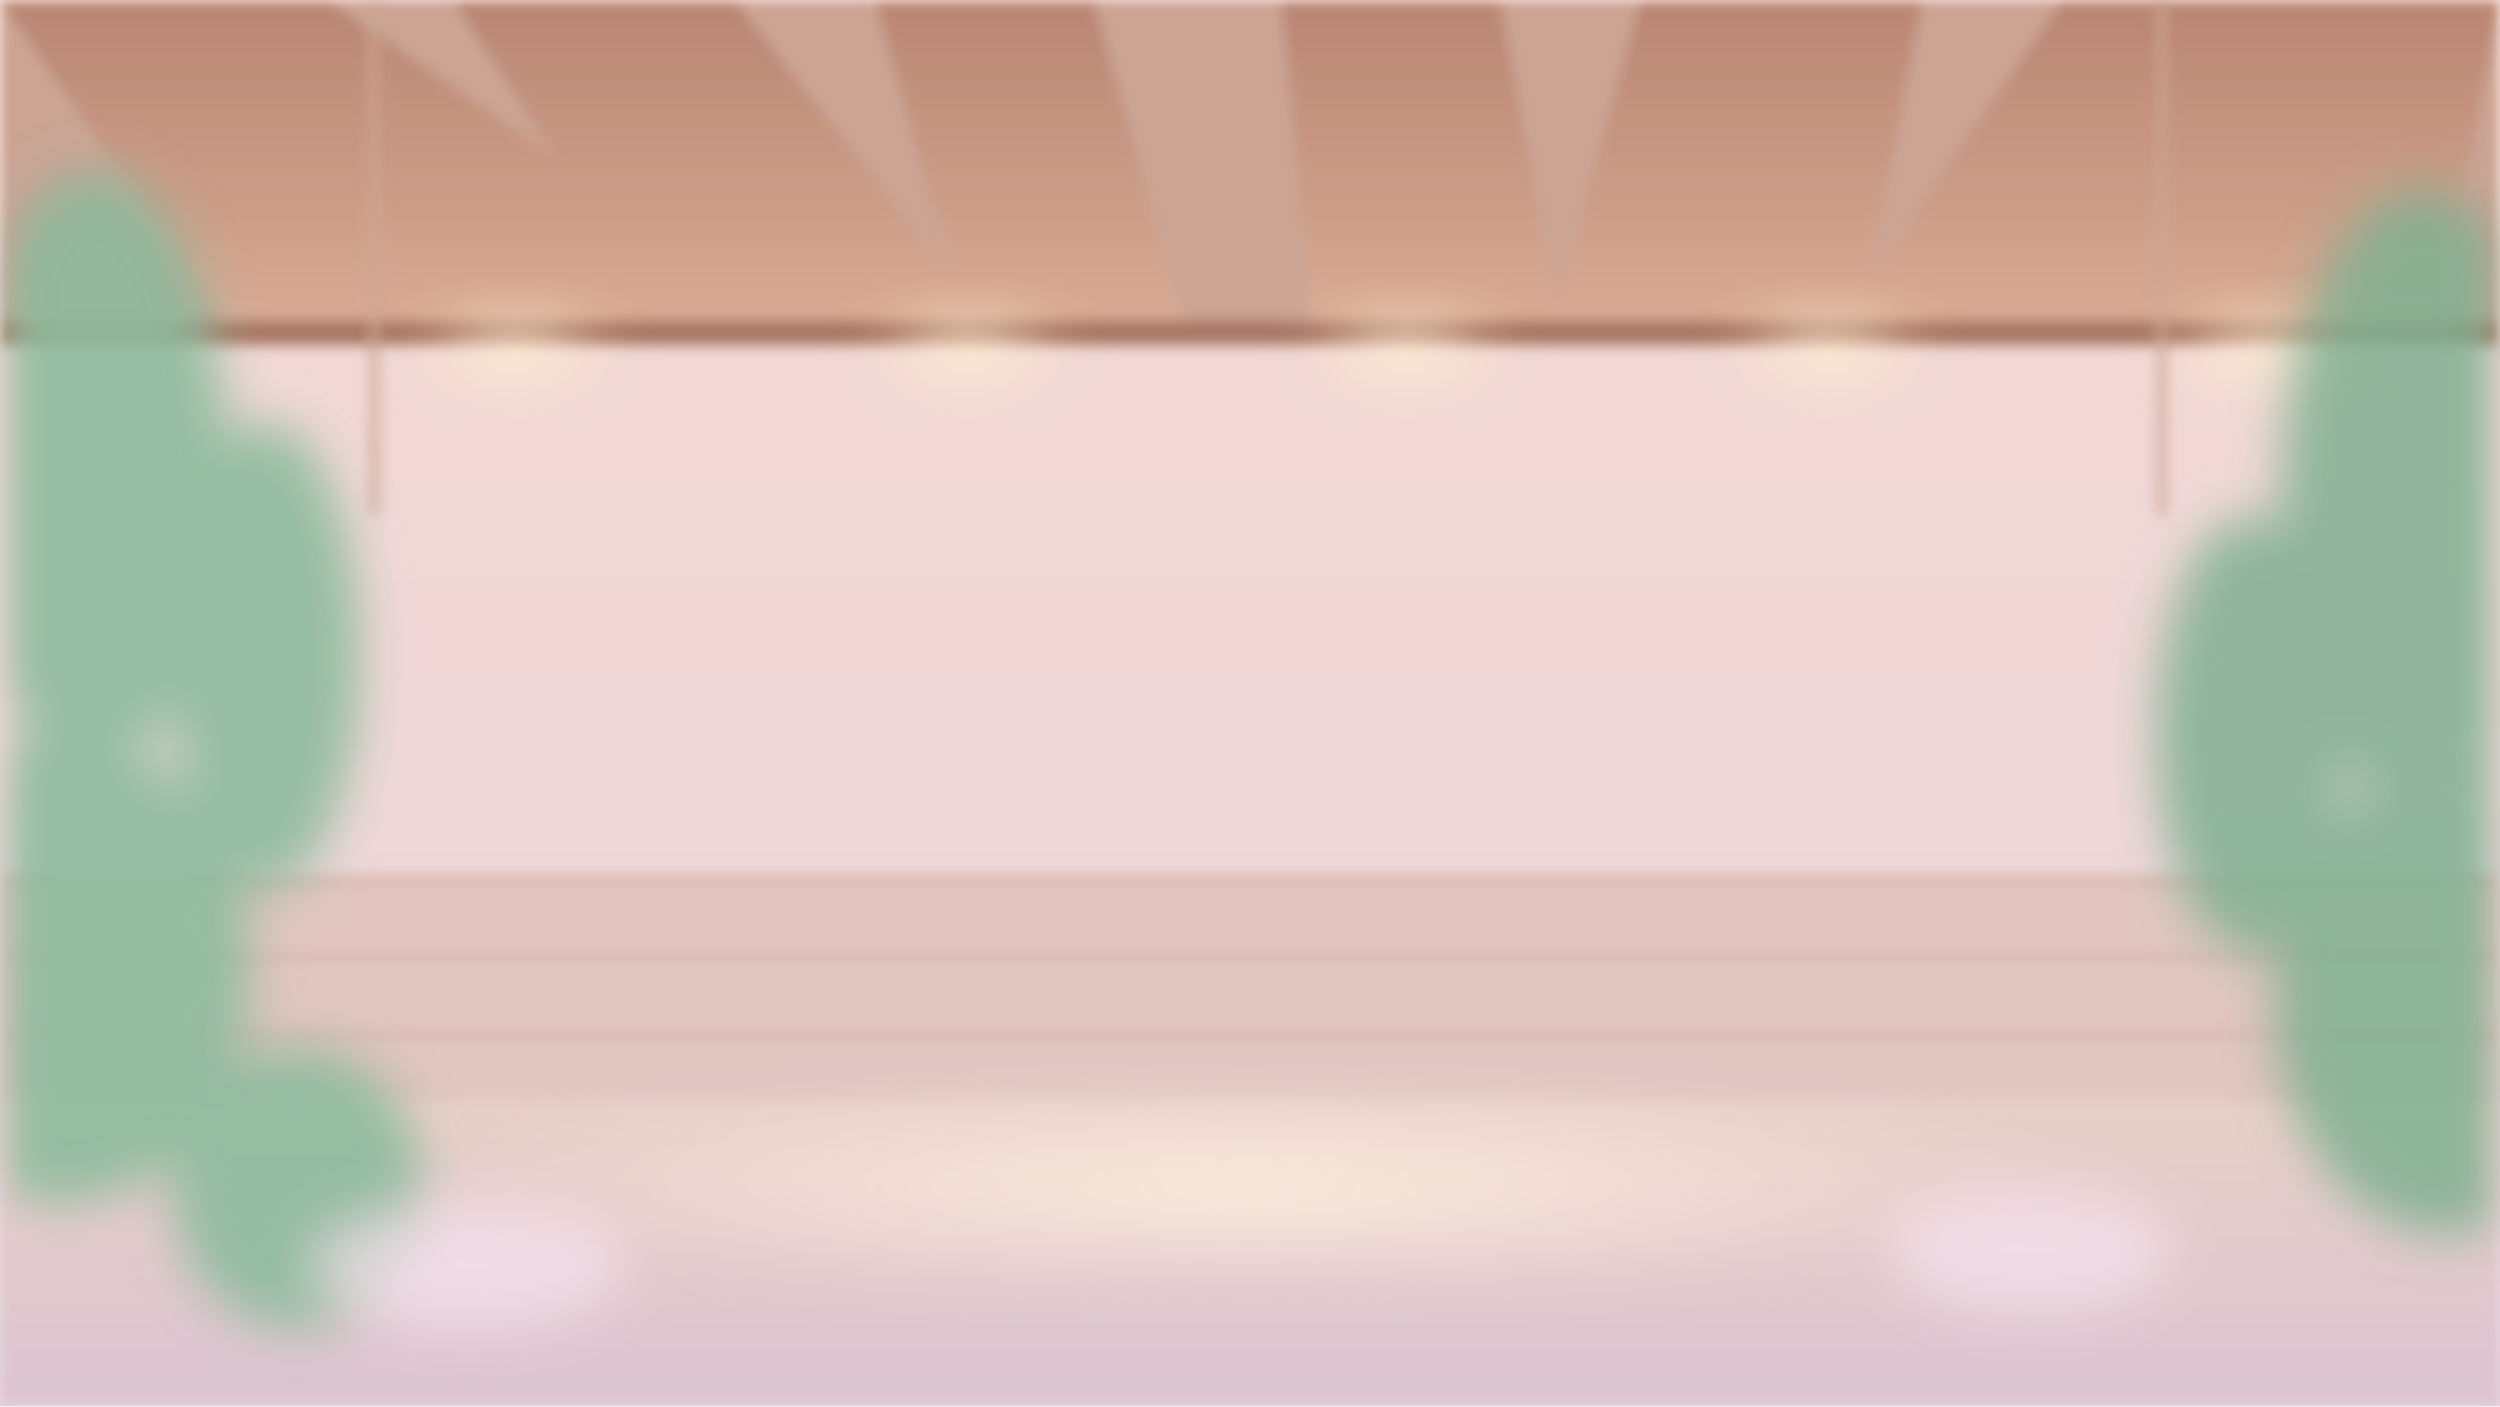
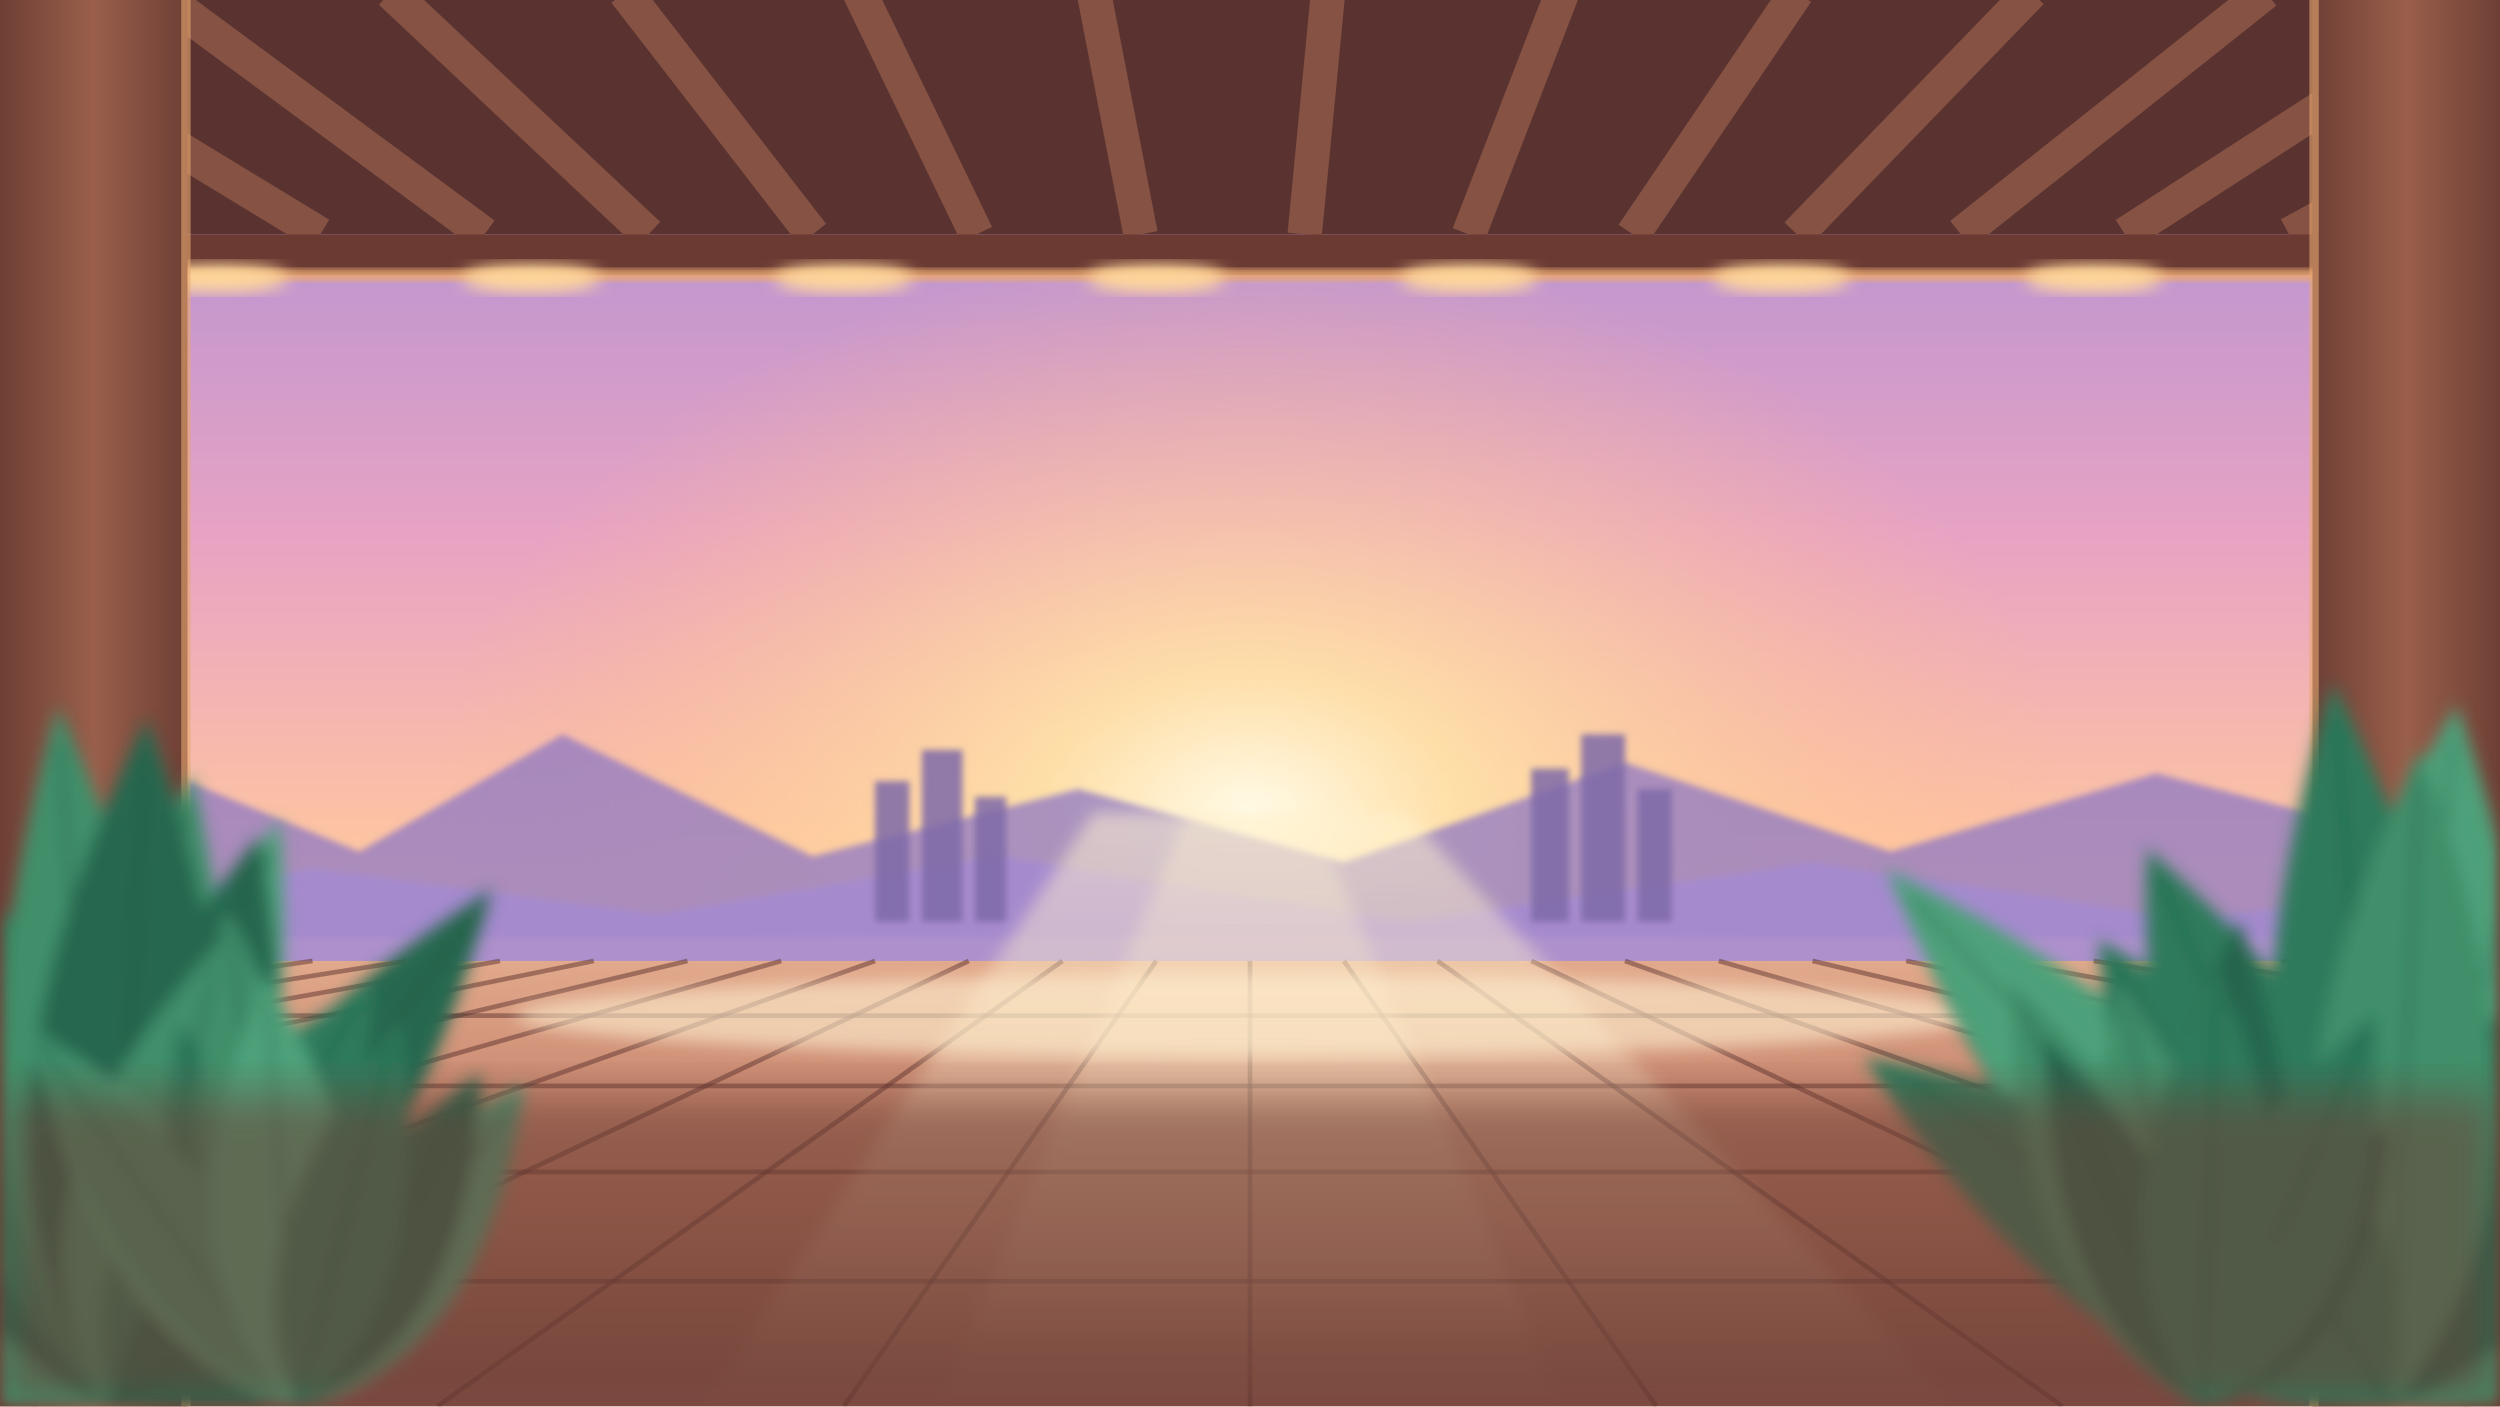
<svg xmlns="http://www.w3.org/2000/svg" viewBox="0 0 1600 900" preserveAspectRatio="xMidYMid slice">
  <defs>
-     <linearGradient id="wall" x1="0" y1="0" x2="0" y2="1">
-       <stop offset="0" stop-color="#f3d9d2" />
-       <stop offset=".55" stop-color="#efd7d6" />
-       <stop offset="1" stop-color="#e6d3dc" />
+     <linearGradient id="sky" x1="0" y1="0" x2="0" y2="1">
+       <stop offset="0" stop-color="#9f8bd8" />
+       <stop offset=".38" stop-color="#e7a3c4" />
+       <stop offset=".62" stop-color="#ffc79f" />
+       <stop offset="1" stop-color="#ffe2bd" />
+     </linearGradient>
+     <radialGradient id="sun" cx=".5" cy=".5" r=".5">
+       <stop offset="0" stop-color="#fffbe8" />
+       <stop offset=".25" stop-color="#ffe3a8" stop-opacity=".9" />
+       <stop offset="1" stop-color="#ffb98a" stop-opacity="0" />
+     </radialGradient>
+     <linearGradient id="deck" x1="0" y1="0" x2="0" y2="1">
+       <stop offset="0" stop-color="#e2a98c" />
+       <stop offset=".5" stop-color="#b9745f" />
+       <stop offset="1" stop-color="#7d4a42" />
+     </linearGradient>
+     <linearGradient id="wood" x1="0" y1="0" x2="1" y2="0">
+       <stop offset="0" stop-color="#6e3f35" />
+       <stop offset=".5" stop-color="#9a5f4b" />
+       <stop offset="1" stop-color="#6e3f35" />
    </linearGradient>
    <linearGradient id="beam" x1="0" y1="0" x2="0" y2="1">
-       <stop offset="0" stop-color="#b5806a" />
-       <stop offset="1" stop-color="#d8a98f" />
-     </linearGradient>
-     <linearGradient id="floor" x1="0" y1="0" x2="0" y2="1">
-       <stop offset="0" stop-color="#e8cfc6" />
-       <stop offset="1" stop-color="#d9c2cf" />
-     </linearGradient>
-     <radialGradient id="glow" cx=".5" cy=".5" r=".5">
-       <stop offset="0" stop-color="#fff6dc" stop-opacity=".95" />
-       <stop offset="1" stop-color="#ffe3b8" stop-opacity="0" />
-     </radialGradient>
-     <radialGradient id="pool" cx=".5" cy=".5" r=".5">
-       <stop offset="0" stop-color="#fff2e0" stop-opacity=".85" />
-       <stop offset="1" stop-color="#fff2e0" stop-opacity="0" />
-     </radialGradient>
-     <filter id="b1" x="-10%" y="-10%" width="120%" height="120%">
-       <feGaussianBlur stdDeviation="4" />
+       <stop offset="0" stop-color="#5d3330" />
+       <stop offset="1" stop-color="#b57359" />
+     </linearGradient>
+     <linearGradient id="ray" x1="0" y1="0" x2="0" y2="1">
+       <stop offset="0" stop-color="#fff2cf" stop-opacity=".55" />
+       <stop offset="1" stop-color="#fff2cf" stop-opacity="0" />
+     </linearGradient>
+     <filter id="s2">
+       <feGaussianBlur stdDeviation="2" />
    </filter>
-     <filter id="b2" x="-20%" y="-20%" width="140%" height="140%">
-       <feGaussianBlur stdDeviation="16" />
+     <filter id="s5">
+       <feGaussianBlur stdDeviation="5" />
+     </filter>
+     <filter id="s14">
+       <feGaussianBlur stdDeviation="14" />
    </filter>
  </defs>
-   <rect width="1600" height="900" fill="url(#wall)" />
-   <g filter="url(#b1)">
-     <rect x="0" y="0" width="1600" height="215" fill="#c9a08e" />
-     <g fill="url(#beam)">
-       <polygon points="0,0 210,0 520,215 150,215" />
-       <polygon points="290,0 470,0 640,215 430,215" />
-       <polygon points="560,0 700,0 760,215 620,215" />
-       <polygon points="820,0 960,0 1000,215 840,215" />
-       <polygon points="1050,0 1230,0 1190,215 990,215" />
-       <polygon points="1320,0 1600,0 1560,215 1170,215" />
-     </g>
-     <rect x="0" y="205" width="1600" height="16" fill="#a4705c" />
-   </g>
-   <g filter="url(#b2)">
-     <ellipse cx="330" cy="225" rx="70" ry="34" fill="url(#glow)" />
-     <ellipse cx="620" cy="225" rx="70" ry="34" fill="url(#glow)" />
-     <ellipse cx="900" cy="225" rx="70" ry="34" fill="url(#glow)" />
-     <ellipse cx="1170" cy="225" rx="70" ry="34" fill="url(#glow)" />
-     <ellipse cx="1450" cy="225" rx="70" ry="34" fill="url(#glow)" />
-   </g>
-   <g filter="url(#b1)">
-     <rect x="236" y="0" width="7" height="330" fill="#c9a28f" opacity=".7" />
-     <rect x="1380" y="0" width="7" height="330" fill="#c9a28f" opacity=".7" />
-     <rect x="0" y="560" width="1600" height="150" fill="#d7b6a8" opacity=".55" />
-     <g fill="#cfa896" opacity=".5">
-       <rect x="0" y="560" width="1600" height="6" />
-       <rect x="0" y="610" width="1600" height="5" />
-       <rect x="0" y="660" width="1600" height="5" />
-     </g>
-     <rect x="0" y="705" width="1600" height="195" fill="url(#floor)" />
-   </g>
-   <g filter="url(#b2)">
-     <ellipse cx="800" cy="760" rx="520" ry="70" fill="url(#pool)" />
-     <g fill="#86b898" opacity=".9">
-       <ellipse cx="60" cy="300" rx="85" ry="190" />
-       <ellipse cx="170" cy="420" rx="60" ry="150" />
-       <ellipse cx="40" cy="620" rx="120" ry="150" />
-       <ellipse cx="190" cy="760" rx="80" ry="90" />
-     </g>
-     <g fill="#78ad8c" opacity=".85">
-       <ellipse cx="1550" cy="320" rx="90" ry="200" />
-       <ellipse cx="1440" cy="470" rx="60" ry="140" />
-       <ellipse cx="1565" cy="640" rx="110" ry="150" />
-     </g>
-     <g fill="#f6e3ee" opacity=".7">
-       <ellipse cx="1300" cy="800" rx="90" ry="40" />
-       <ellipse cx="300" cy="810" rx="100" ry="40" />
-     </g>
-   </g>
-   <rect width="1600" height="900" fill="#f6dfe8" opacity=".06" />
+   <rect width="1600" height="900" fill="url(#sky)" />
+   <ellipse cx="800" cy="520" rx="520" ry="360" fill="url(#sun)" />
+   <g filter="url(#s2)" fill="#8f78c4" opacity=".75">
+     <path d="M0 560 L120 500 L230 545 L360 470 L520 548 L690 505 L860 552 L1040 488 L1210 545 L1380 495 L1600 552 L1600 600 L0 600Z" />
+   </g>
+   <g filter="url(#s2)" fill="#a58ad0" opacity=".9">
+     <path d="M0 590 L200 556 L420 585 L640 548 L900 590 L1160 552 L1400 588 L1600 566 L1600 640 L0 640Z" />
+   </g>
+   <g filter="url(#s2)" fill="#7e6aa8" opacity=".85">
+     <rect x="560" y="500" width="22" height="90" />
+     <rect x="590" y="480" width="26" height="110" />
+     <rect x="624" y="510" width="20" height="80" />
+     <rect x="980" y="492" width="24" height="98" />
+     <rect x="1012" y="470" width="28" height="120" />
+     <rect x="1048" y="505" width="22" height="85" />
+   </g>
+   <rect y="615" width="1600" height="285" fill="url(#deck)" />
+   <g stroke="#5e332f" stroke-opacity=".5" stroke-width="3">
+     <line x1="80" y1="615" x2="-2320" y2="900" />
+     <line x1="140" y1="615" x2="-2060" y2="900" />
+     <line x1="200" y1="615" x2="-1800" y2="900" />
+     <line x1="260" y1="615" x2="-1540" y2="900" />
+     <line x1="320" y1="615" x2="-1280" y2="900" />
+     <line x1="380" y1="615" x2="-1020" y2="900" />
+     <line x1="440" y1="615" x2="-760" y2="900" />
+     <line x1="500" y1="615" x2="-500" y2="900" />
+     <line x1="560" y1="615" x2="-240" y2="900" />
+     <line x1="620" y1="615" x2="20" y2="900" />
+     <line x1="680" y1="615" x2="280" y2="900" />
+     <line x1="740" y1="615" x2="540" y2="900" />
+     <line x1="800" y1="615" x2="800" y2="900" />
+     <line x1="860" y1="615" x2="1060" y2="900" />
+     <line x1="920" y1="615" x2="1320" y2="900" />
+     <line x1="980" y1="615" x2="1580" y2="900" />
+     <line x1="1040" y1="615" x2="1840" y2="900" />
+     <line x1="1100" y1="615" x2="2100" y2="900" />
+     <line x1="1160" y1="615" x2="2360" y2="900" />
+     <line x1="1220" y1="615" x2="2620" y2="900" />
+     <line x1="1280" y1="615" x2="2880" y2="900" />
+     <line x1="1340" y1="615" x2="3140" y2="900" />
+     <line x1="1400" y1="615" x2="3400" y2="900" />
+     <line x1="1460" y1="615" x2="3660" y2="900" />
+     <line x1="1520" y1="615" x2="3920" y2="900" />
+     <line x1="0" y1="650" x2="1600" y2="650" />
+     <line x1="0" y1="695" x2="1600" y2="695" />
+     <line x1="0" y1="750" x2="1600" y2="750" />
+     <line x1="0" y1="820" x2="1600" y2="820" />
+   </g>
+   <ellipse cx="800" cy="650" rx="470" ry="26" fill="#fff0cf" opacity=".6" filter="url(#s5)" />
+   <g fill="url(#ray)" filter="url(#s5)">
+     <polygon points="700,520 900,520 1250,900 450,900" />
+     <polygon points="760,520 840,520 1000,900 600,900" opacity=".7" />
+   </g>
+   <rect x="0" y="0" width="1600" height="150" fill="#5a3330" />
+   <g stroke="#8a5545" stroke-width="22" stroke-linecap="butt" opacity=".9">
+     <line x1="-200" y1="-5" x2="100" y2="150" />
+     <line x1="-50" y1="-5" x2="205" y2="150" />
+     <line x1="100" y1="-5" x2="310" y2="150" />
+     <line x1="250" y1="-5" x2="415" y2="150" />
+     <line x1="400" y1="-5" x2="520" y2="150" />
+     <line x1="550" y1="-5" x2="625" y2="150" />
+     <line x1="700" y1="-5" x2="730" y2="150" />
+     <line x1="850" y1="-5" x2="835" y2="150" />
+     <line x1="1000" y1="-5" x2="940" y2="150" />
+     <line x1="1150" y1="-5" x2="1045" y2="150" />
+     <line x1="1300" y1="-5" x2="1150" y2="150" />
+     <line x1="1450" y1="-5" x2="1255" y2="150" />
+     <line x1="1600" y1="-5" x2="1360" y2="150" />
+     <line x1="1750" y1="-5" x2="1465" y2="150" />
+   </g>
+   <rect x="0" y="150" width="1600" height="26" fill="#6b3a33" />
+   <rect x="0" y="172" width="1600" height="8" fill="#e8a76f" opacity=".85" filter="url(#s2)" />
+   <g fill="#ffd89c" filter="url(#s5)" opacity=".95">
+     <ellipse cx="140" cy="178" rx="44" ry="10" />
+     <ellipse cx="340" cy="178" rx="44" ry="10" />
+     <ellipse cx="540" cy="178" rx="44" ry="10" />
+     <ellipse cx="740" cy="178" rx="44" ry="10" />
+     <ellipse cx="940" cy="178" rx="44" ry="10" />
+     <ellipse cx="1140" cy="178" rx="44" ry="10" />
+     <ellipse cx="1340" cy="178" rx="44" ry="10" />
+     <ellipse cx="1540" cy="178" rx="44" ry="10" />
+   </g>
+   <rect x="0" y="0" width="120" height="900" fill="url(#wood)" />
+   <rect x="1480" y="0" width="120" height="900" fill="url(#wood)" />
+   <rect x="116" y="0" width="6" height="900" fill="#e8a76f" opacity=".6" />
+   <rect x="1478" y="0" width="6" height="900" fill="#e8a76f" opacity=".6" />
+   <g filter="url(#s5)">
+     <path d="M70,900 Q-83,841 -49,604 Q140,752 70,900Z" fill="#2f7a5c" opacity="1" />
+     <path d="M70,900 L-43,618" stroke="#1e4a3a" stroke-opacity=".45" stroke-width="3" fill="none" />
+     <path d="M70,900 Q50,742 268,662 Q229,892 70,900Z" fill="#3f8f6b" opacity="1" />
+     <path d="M70,900 L259,674" stroke="#1e4a3a" stroke-opacity=".45" stroke-width="3" fill="none" />
+     <path d="M70,900 Q-90,911 -239,702 Q13,750 70,900Z" fill="#2f7a5c" opacity="1" />
+     <path d="M70,900 L-223,712" stroke="#1e4a3a" stroke-opacity=".45" stroke-width="3" fill="none" />
+     <path d="M70,900 Q-34,781 104,598 Q197,807 70,900Z" fill="#3f8f6b" opacity="1" />
+     <path d="M70,900 L102,613" stroke="#1e4a3a" stroke-opacity=".45" stroke-width="3" fill="none" />
+     <path d="M70,900 Q17,742 179,524 Q199,795 70,900Z" fill="#4da17a" opacity="1" />
+     <path d="M70,900 L174,542" stroke="#1e4a3a" stroke-opacity=".45" stroke-width="3" fill="none" />
+     <path d="M70,900 Q-91,931 -204,714 Q39,739 70,900Z" fill="#3f8f6b" opacity="1" />
+     <path d="M70,900 L-190,723" stroke="#1e4a3a" stroke-opacity=".45" stroke-width="3" fill="none" />
+     <path d="M70,900 Q-66,843 -70,614 Q108,757 70,900Z" fill="#27684f" opacity="1" />
+     <path d="M70,900 L-63,628" stroke="#1e4a3a" stroke-opacity=".45" stroke-width="3" fill="none" />
+     <path d="M70,900 Q-7,746 123,495 Q185,771 70,900Z" fill="#3f8f6b" opacity="1" />
+     <path d="M70,900 L120,515" stroke="#1e4a3a" stroke-opacity=".45" stroke-width="3" fill="none" />
+     <path d="M70,900 Q-58,796 -35,529 Q125,744 70,900Z" fill="#2f7a5c" opacity="1" />
+     <path d="M70,900 L-30,547" stroke="#1e4a3a" stroke-opacity=".45" stroke-width="3" fill="none" />
+     <path d="M70,900 Q-7,743 166,535 Q215,801 70,900Z" fill="#27684f" opacity="1" />
+     <path d="M70,900 L161,553" stroke="#1e4a3a" stroke-opacity=".45" stroke-width="3" fill="none" />
+     <path d="M70,900 Q-49,751 37,452 Q166,735 70,900Z" fill="#3f8f6b" opacity="1" />
+     <path d="M70,900 L38,475" stroke="#1e4a3a" stroke-opacity=".45" stroke-width="3" fill="none" />
+     <path d="M70,900 Q73,723 315,569 Q238,845 70,900Z" fill="#27684f" opacity="1" />
+     <path d="M70,900 L303,586" stroke="#1e4a3a" stroke-opacity=".45" stroke-width="3" fill="none" />
+     <path d="M70,900 Q-44,739 94,460 Q201,753 70,900Z" fill="#27684f" opacity="1" />
+     <path d="M70,900 L93,482" stroke="#1e4a3a" stroke-opacity=".45" stroke-width="3" fill="none" />
+     <path d="M70,900 Q-16,769 142,602 Q206,822 70,900Z" fill="#3f8f6b" opacity="1" />
+     <path d="M70,900 L138,617" stroke="#1e4a3a" stroke-opacity=".45" stroke-width="3" fill="none" />
+     <path d="M70,900 Q33,745 239,629 Q225,865 70,900Z" fill="#2f7a5c" opacity="1" />
+     <path d="M70,900 L230,642" stroke="#1e4a3a" stroke-opacity=".45" stroke-width="3" fill="none" />
+     <path d="M70,900 Q98,744 328,734 Q223,939 70,900Z" fill="#27684f" opacity="1" />
+     <path d="M70,900 L315,742" stroke="#1e4a3a" stroke-opacity=".45" stroke-width="3" fill="none" />
+     <path d="M190,900 Q92,832 134,654 Q249,796 190,900Z" fill="#4da17a" opacity="1" />
+     <path d="M190,900 L137,667" stroke="#1e4a3a" stroke-opacity=".45" stroke-width="3" fill="none" />
+     <path d="M190,900 Q85,878 65,718 Q207,794 190,900Z" fill="#2f7a5c" opacity="1" />
+     <path d="M190,900 L71,727" stroke="#1e4a3a" stroke-opacity=".45" stroke-width="3" fill="none" />
+     <path d="M190,900 Q61,865 21,659 Q201,767 190,900Z" fill="#4da17a" opacity="1" />
+     <path d="M190,900 L29,671" stroke="#1e4a3a" stroke-opacity=".45" stroke-width="3" fill="none" />
+     <path d="M190,900 Q81,840 114,655 Q246,789 190,900Z" fill="#2f7a5c" opacity="1" />
+     <path d="M190,900 L118,667" stroke="#1e4a3a" stroke-opacity=".45" stroke-width="3" fill="none" />
+     <path d="M190,900 Q172,779 336,694 Q310,876 190,900Z" fill="#4da17a" opacity="1" />
+     <path d="M190,900 L329,704" stroke="#1e4a3a" stroke-opacity=".45" stroke-width="3" fill="none" />
+     <path d="M190,900 Q72,854 15,653 Q186,773 190,900Z" fill="#3f8f6b" opacity="1" />
+     <path d="M190,900 L24,666" stroke="#1e4a3a" stroke-opacity=".45" stroke-width="3" fill="none" />
+     <path d="M190,900 Q94,801 145,583 Q254,778 190,900Z" fill="#3f8f6b" opacity="1" />
+     <path d="M190,900 L147,599" stroke="#1e4a3a" stroke-opacity=".45" stroke-width="3" fill="none" />
+     <path d="M190,900 Q91,810 170,625 Q275,797 190,900Z" fill="#4da17a" opacity="1" />
+     <path d="M190,900 L171,639" stroke="#1e4a3a" stroke-opacity=".45" stroke-width="3" fill="none" />
+     <path d="M190,900 Q163,787 308,687 Q300,864 190,900Z" fill="#27684f" opacity="1" />
+     <path d="M190,900 L303,698" stroke="#1e4a3a" stroke-opacity=".45" stroke-width="3" fill="none" />
+     <path d="M190,900 Q142,795 255,653 Q283,832 190,900Z" fill="#2f7a5c" opacity="1" />
+     <path d="M190,900 L251,665" stroke="#1e4a3a" stroke-opacity=".45" stroke-width="3" fill="none" />
+     <path d="M1530,900 Q1527,741 1750,639 Q1687,876 1530,900Z" fill="#4da17a" opacity="1" />
+     <path d="M1530,900 L1739,652" stroke="#1e4a3a" stroke-opacity=".45" stroke-width="3" fill="none" />
+     <path d="M1530,900 Q1373,882 1312,649 Q1534,742 1530,900Z" fill="#3f8f6b" opacity="1" />
+     <path d="M1530,900 L1323,662" stroke="#1e4a3a" stroke-opacity=".45" stroke-width="3" fill="none" />
+     <path d="M1530,900 Q1435,754 1594,541 Q1669,795 1530,900Z" fill="#3f8f6b" opacity="1" />
+     <path d="M1530,900 L1590,559" stroke="#1e4a3a" stroke-opacity=".45" stroke-width="3" fill="none" />
+     <path d="M1530,900 Q1364,824 1374,543 Q1586,726 1530,900Z" fill="#2f7a5c" opacity="1" />
+     <path d="M1530,900 L1382,561" stroke="#1e4a3a" stroke-opacity=".45" stroke-width="3" fill="none" />
+     <path d="M1530,900 Q1410,730 1572,451 Q1680,756 1530,900Z" fill="#4da17a" opacity="1" />
+     <path d="M1530,900 L1570,474" stroke="#1e4a3a" stroke-opacity=".45" stroke-width="3" fill="none" />
+     <path d="M1530,900 Q1446,749 1611,540 Q1671,799 1530,900Z" fill="#4da17a" opacity="1" />
+     <path d="M1530,900 L1607,558" stroke="#1e4a3a" stroke-opacity=".45" stroke-width="3" fill="none" />
+     <path d="M1530,900 Q1558,752 1784,718 Q1679,920 1530,900Z" fill="#3f8f6b" opacity="1" />
+     <path d="M1530,900 L1771,727" stroke="#1e4a3a" stroke-opacity=".45" stroke-width="3" fill="none" />
+     <path d="M1530,900 Q1570,732 1832,631 Q1702,880 1530,900Z" fill="#3f8f6b" opacity="1" />
+     <path d="M1530,900 L1817,645" stroke="#1e4a3a" stroke-opacity=".45" stroke-width="3" fill="none" />
+     <path d="M1530,900 Q1397,748 1493,437 Q1638,728 1530,900Z" fill="#2f7a5c" opacity="1" />
+     <path d="M1530,900 L1495,460" stroke="#1e4a3a" stroke-opacity=".45" stroke-width="3" fill="none" />
+     <path d="M1530,900 Q1357,875 1235,620 Q1497,729 1530,900Z" fill="#27684f" opacity="1" />
+     <path d="M1530,900 L1250,634" stroke="#1e4a3a" stroke-opacity=".45" stroke-width="3" fill="none" />
+     <path d="M1530,900 Q1348,918 1193,677 Q1475,726 1530,900Z" fill="#2f7a5c" opacity="1" />
+     <path d="M1530,900 L1210,688" stroke="#1e4a3a" stroke-opacity=".45" stroke-width="3" fill="none" />
+     <path d="M1530,900 Q1333,858 1207,556 Q1500,701 1530,900Z" fill="#4da17a" opacity="1" />
+     <path d="M1530,900 L1223,574" stroke="#1e4a3a" stroke-opacity=".45" stroke-width="3" fill="none" />
+     <path d="M1530,900 Q1459,745 1659,601 Q1692,846 1530,900Z" fill="#27684f" opacity="1" />
+     <path d="M1530,900 L1653,616" stroke="#1e4a3a" stroke-opacity=".45" stroke-width="3" fill="none" />
+     <path d="M1530,900 Q1420,748 1549,480 Q1653,759 1530,900Z" fill="#3f8f6b" opacity="1" />
+     <path d="M1530,900 L1548,501" stroke="#1e4a3a" stroke-opacity=".45" stroke-width="3" fill="none" />
+     <path d="M1530,900 Q1360,907 1205,680 Q1473,740 1530,900Z" fill="#2f7a5c" opacity="1" />
+     <path d="M1530,900 L1222,691" stroke="#1e4a3a" stroke-opacity=".45" stroke-width="3" fill="none" />
+     <path d="M1530,900 Q1361,860 1343,601 Q1568,731 1530,900Z" fill="#2f7a5c" opacity="1" />
+     <path d="M1530,900 L1353,616" stroke="#1e4a3a" stroke-opacity=".45" stroke-width="3" fill="none" />
+     <path d="M1410,900 Q1316,842 1347,675 Q1460,801 1410,900Z" fill="#3f8f6b" opacity="1" />
+     <path d="M1410,900 L1350,687" stroke="#1e4a3a" stroke-opacity=".45" stroke-width="3" fill="none" />
+     <path d="M1410,900 Q1348,806 1456,676 Q1504,837 1410,900Z" fill="#27684f" opacity="1" />
+     <path d="M1410,900 L1454,687" stroke="#1e4a3a" stroke-opacity=".45" stroke-width="3" fill="none" />
+     <path d="M1410,900 Q1307,822 1358,631 Q1477,789 1410,900Z" fill="#3f8f6b" opacity="1" />
+     <path d="M1410,900 L1361,644" stroke="#1e4a3a" stroke-opacity=".45" stroke-width="3" fill="none" />
+     <path d="M1410,900 Q1289,840 1287,629 Q1444,770 1410,900Z" fill="#3f8f6b" opacity="1" />
+     <path d="M1410,900 L1293,642" stroke="#1e4a3a" stroke-opacity=".45" stroke-width="3" fill="none" />
+     <path d="M1410,900 Q1369,782 1516,662 Q1525,851 1410,900Z" fill="#2f7a5c" opacity="1" />
+     <path d="M1410,900 L1511,674" stroke="#1e4a3a" stroke-opacity=".45" stroke-width="3" fill="none" />
+     <path d="M1410,900 Q1311,844 1308,663 Q1438,790 1410,900Z" fill="#27684f" opacity="1" />
+     <path d="M1410,900 L1313,675" stroke="#1e4a3a" stroke-opacity=".45" stroke-width="3" fill="none" />
+     <path d="M1410,900 Q1326,784 1433,589 Q1510,798 1410,900Z" fill="#27684f" opacity="1" />
+     <path d="M1410,900 L1432,605" stroke="#1e4a3a" stroke-opacity=".45" stroke-width="3" fill="none" />
+     <path d="M1410,900 Q1387,795 1529,721 Q1516,880 1410,900Z" fill="#27684f" opacity="1" />
+     <path d="M1410,900 L1523,730" stroke="#1e4a3a" stroke-opacity=".45" stroke-width="3" fill="none" />
+     <path d="M1410,900 Q1366,776 1520,648 Q1531,848 1410,900Z" fill="#2f7a5c" opacity="1" />
+     <path d="M1410,900 L1515,660" stroke="#1e4a3a" stroke-opacity=".45" stroke-width="3" fill="none" />
+     <path d="M1410,900 Q1326,800 1418,621 Q1500,805 1410,900Z" fill="#2f7a5c" opacity="1" />
+     <path d="M1410,900 L1418,635" stroke="#1e4a3a" stroke-opacity=".45" stroke-width="3" fill="none" />
+   </g>
+   <g filter="url(#s14)" opacity=".55">
+     <rect x="0" y="700" width="1600" height="200" fill="#6e3f35" />
+   </g>
</svg>
